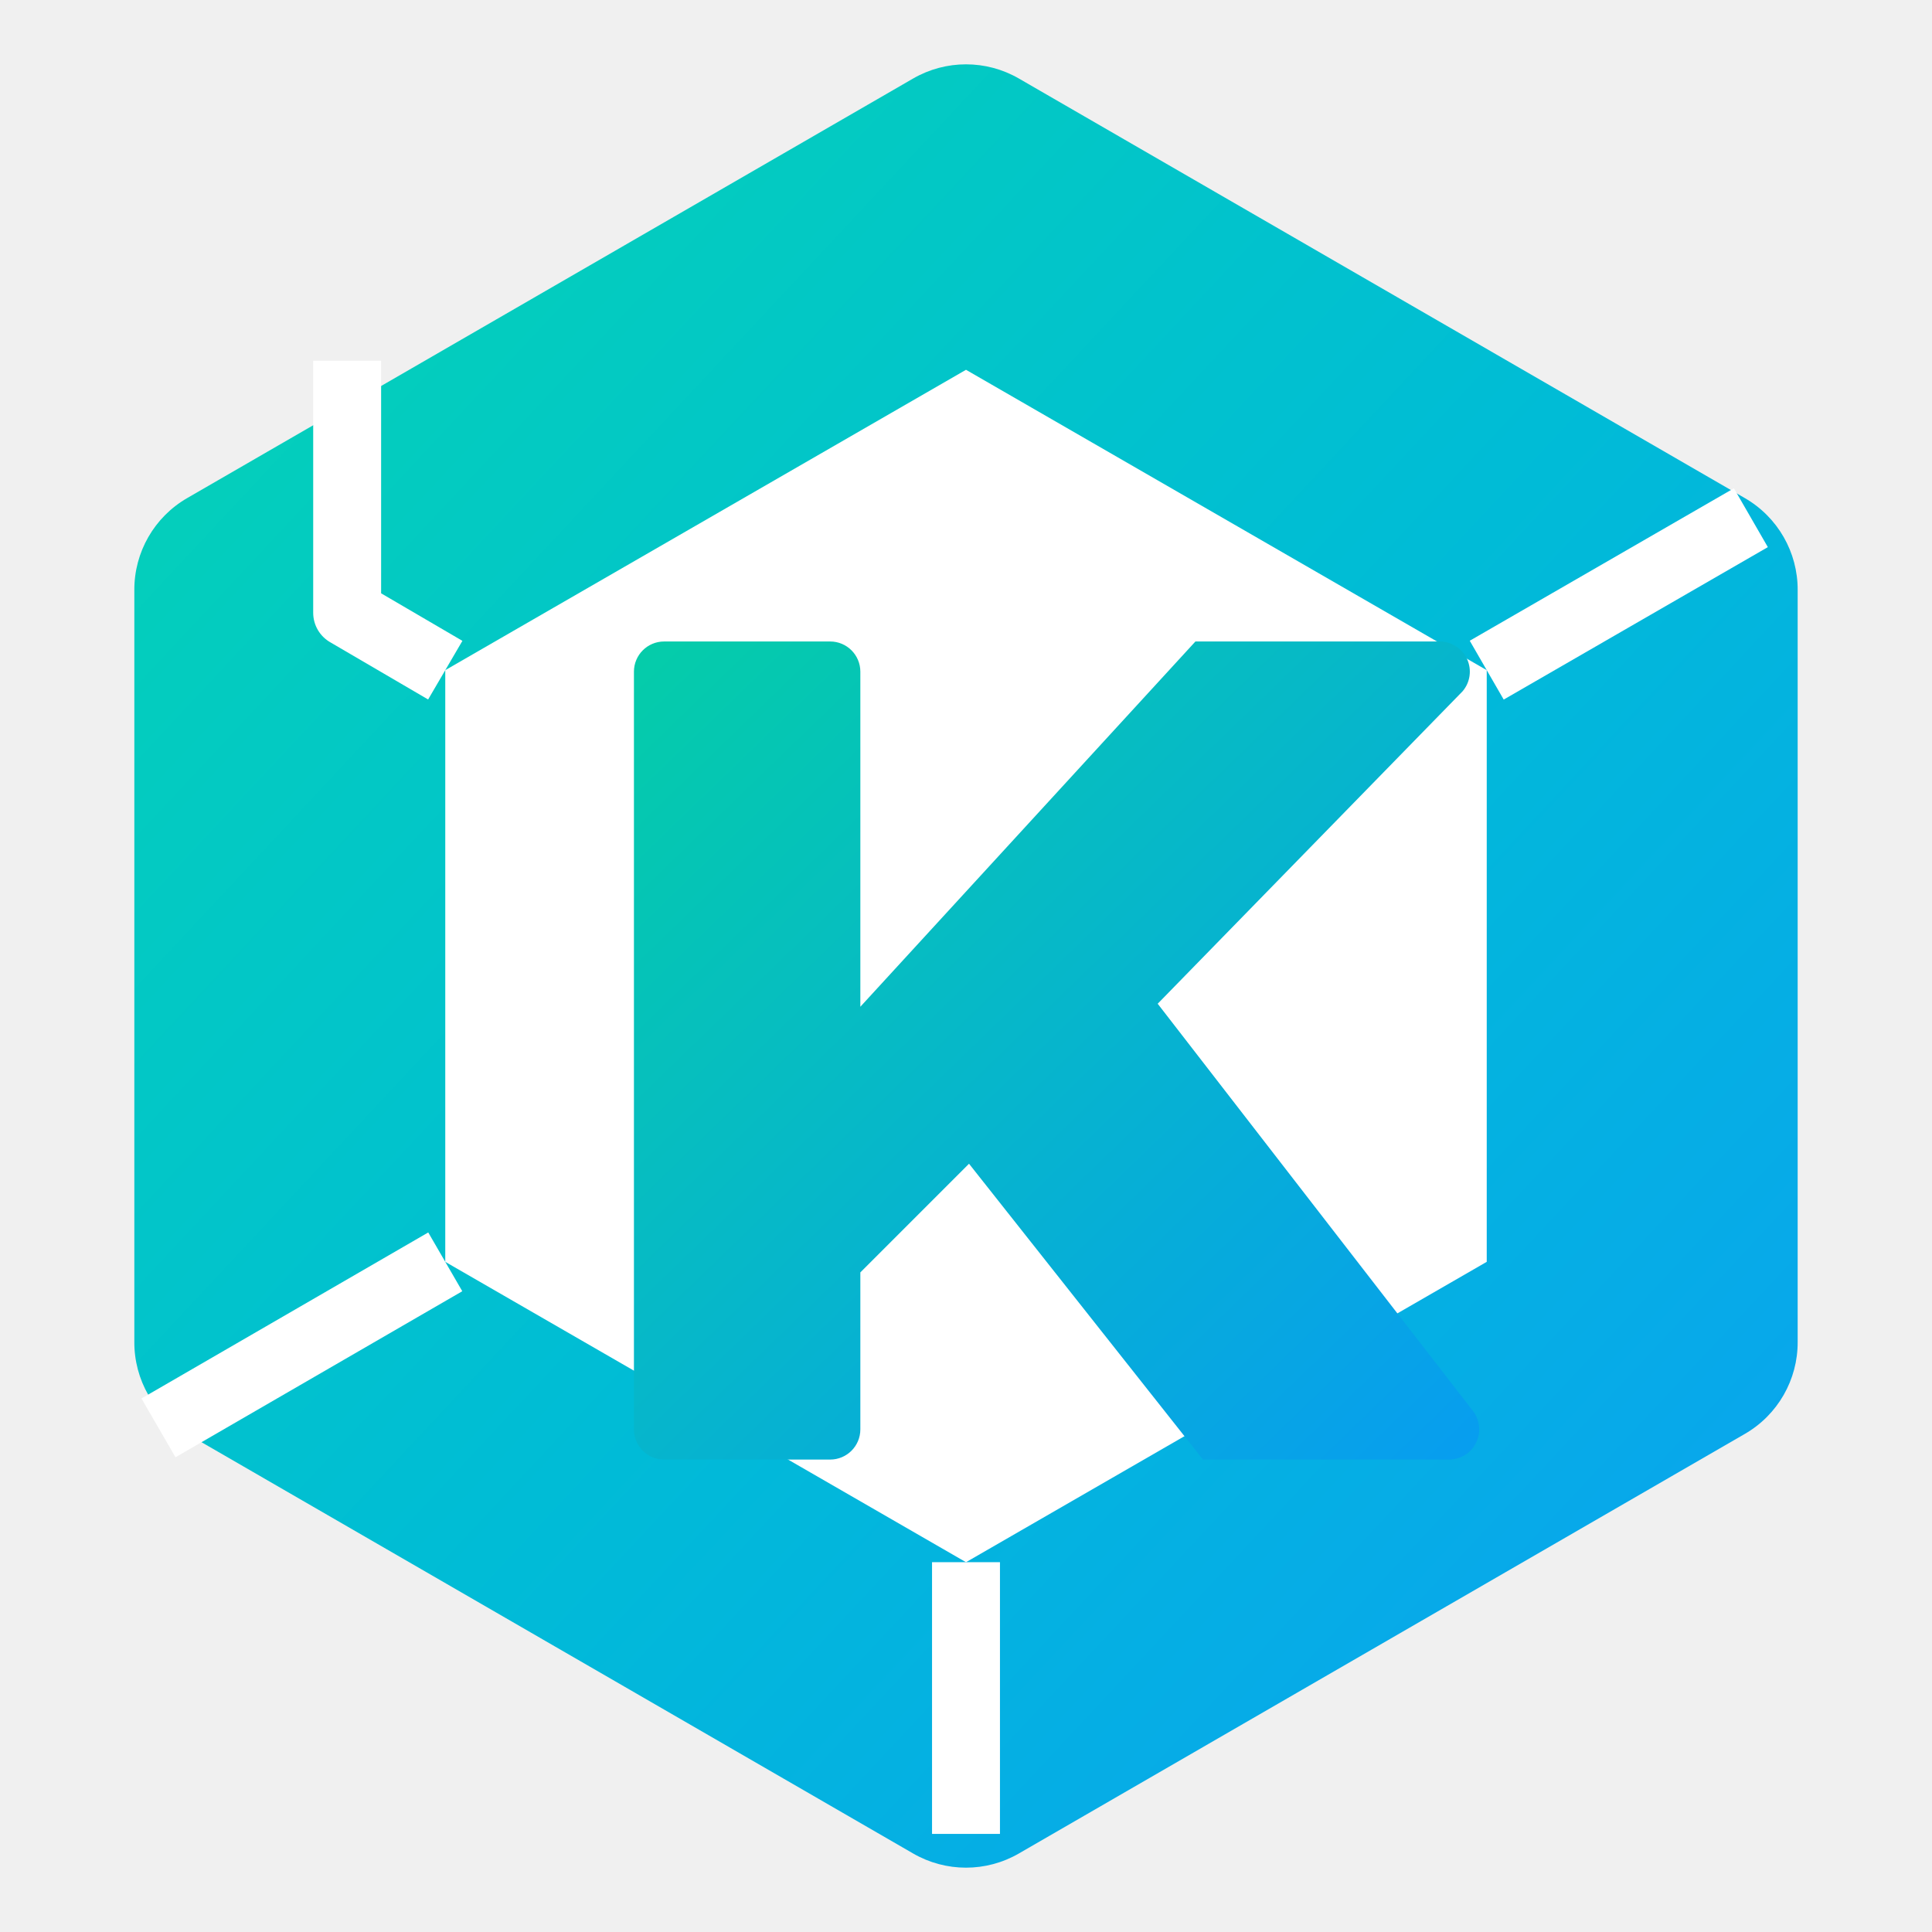
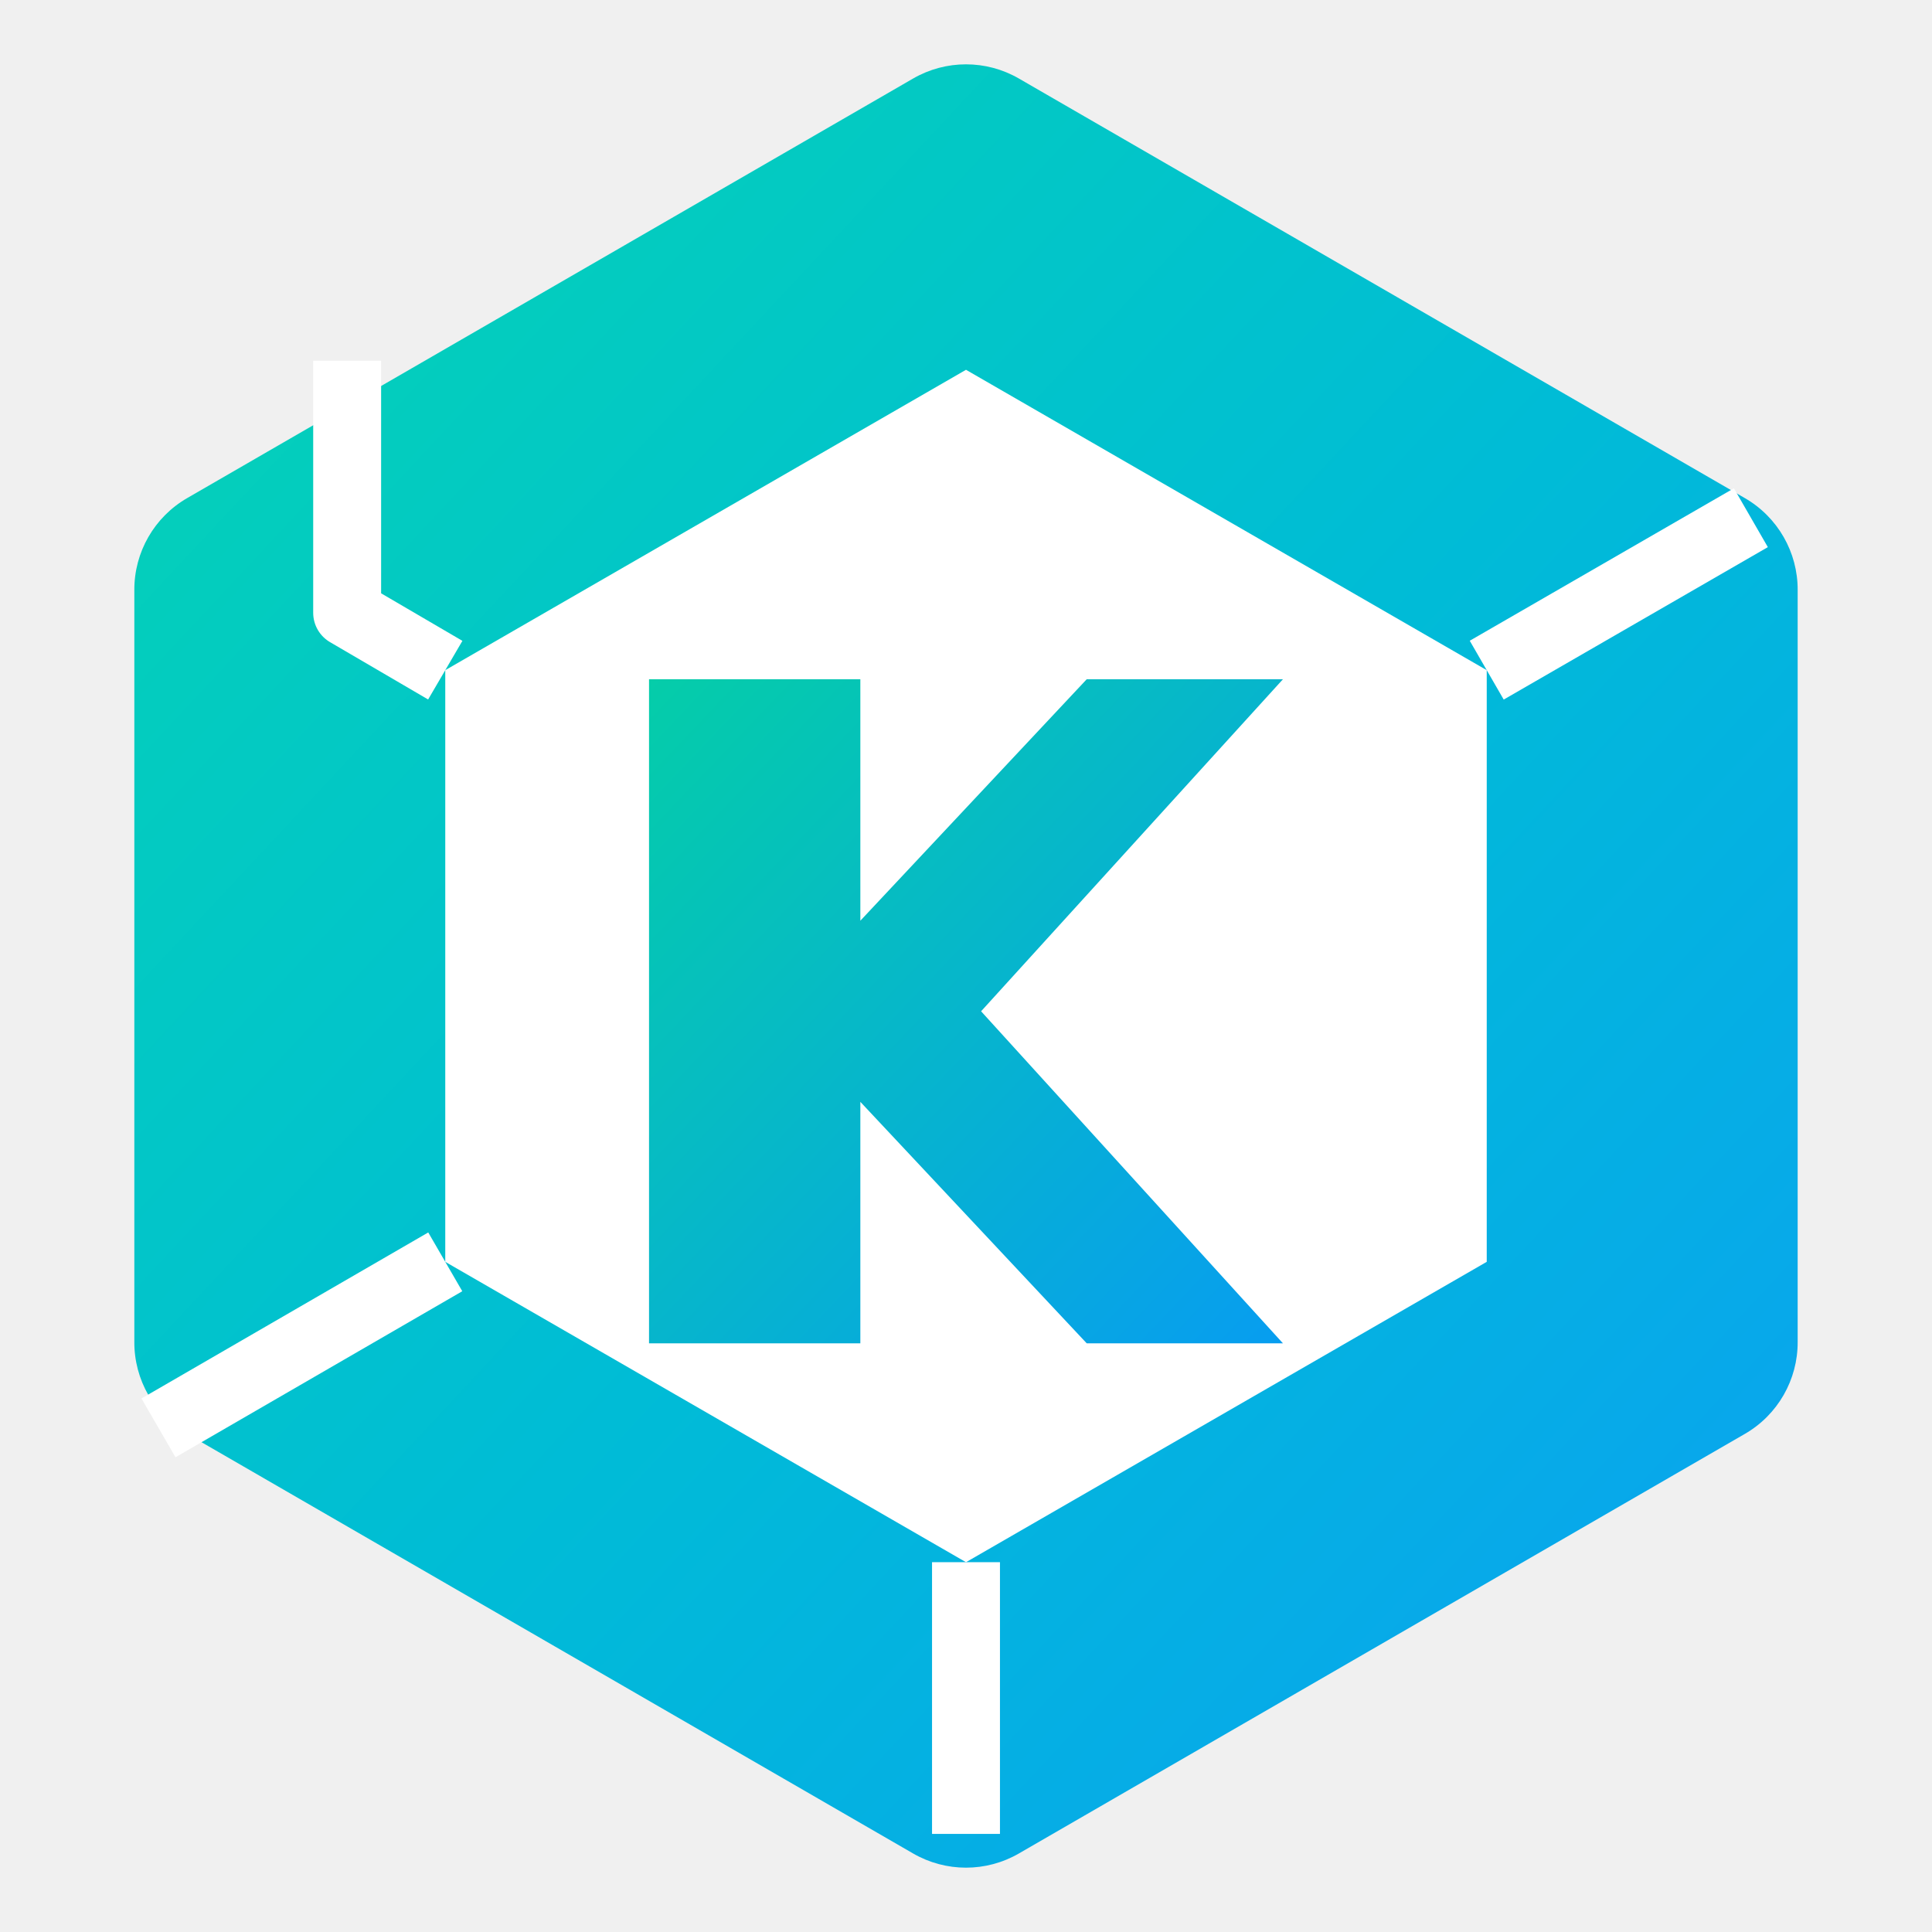
<svg xmlns="http://www.w3.org/2000/svg" viewBox="0 0 128 128" role="img" aria-labelledby="title desc">
  <defs>
    <linearGradient id="hex" x1="0" y1="0" x2="1" y2="1">
      <stop offset="0" stop-color="#05D5B2" />
      <stop offset="0.52" stop-color="#00BCD6" />
      <stop offset="1" stop-color="#0B9FF4" />
    </linearGradient>
    <linearGradient id="letter" x1="0" y1="0" x2="1" y2="1">
      <stop offset="0" stop-color="#05CDA9" />
      <stop offset="1" stop-color="#079DF0" />
    </linearGradient>
  </defs>
  <path fill="url(#hex)" d="M60.5 5.2a7 7 0 0 1 7 0l48.1 27.8a7 7 0 0 1 3.5 6.1v49.8a7 7 0 0 1-3.5 6.1l-48.1 27.8a7 7 0 0 1-7 0L12.4 95a7 7 0 0 1-3.5-6.1V39.1a7 7 0 0 1 3.5-6.1Z" />
  <path fill="#FFFFFF" d="M64 24.5 98.5 44.4v39.2L64 103.5 29.5 83.6V44.4Z" />
  <path d="M29.5 44.4 23 40.6V23.9M98.5 44.4 116 34.3M29.5 83.6 10.5 94.6M64 103.5V121.5" fill="none" stroke="#FFFFFF" stroke-width="4.5" stroke-linejoin="round" />
-   <path fill="url(#letter)" d="M42 44.5a2 2 0 0 1 2-2h11a2 2 0 0 1 2 2v22.2l22.2-24.2h16.2a2 2 0 0 1 1.5 3.3L76.7 66.5l20.9 27a2 2 0 0 1-1.6 3.2H79.7L64.2 77.1 57 84.3v10.4a2 2 0 0 1-2 2H44a2 2 0 0 1-2-2Z" />
+   <path fill="url(#letter)" d="M43 45H57V61L72 45H85L65 67L85 89H72L57 73V89H43Z" />
</svg>
